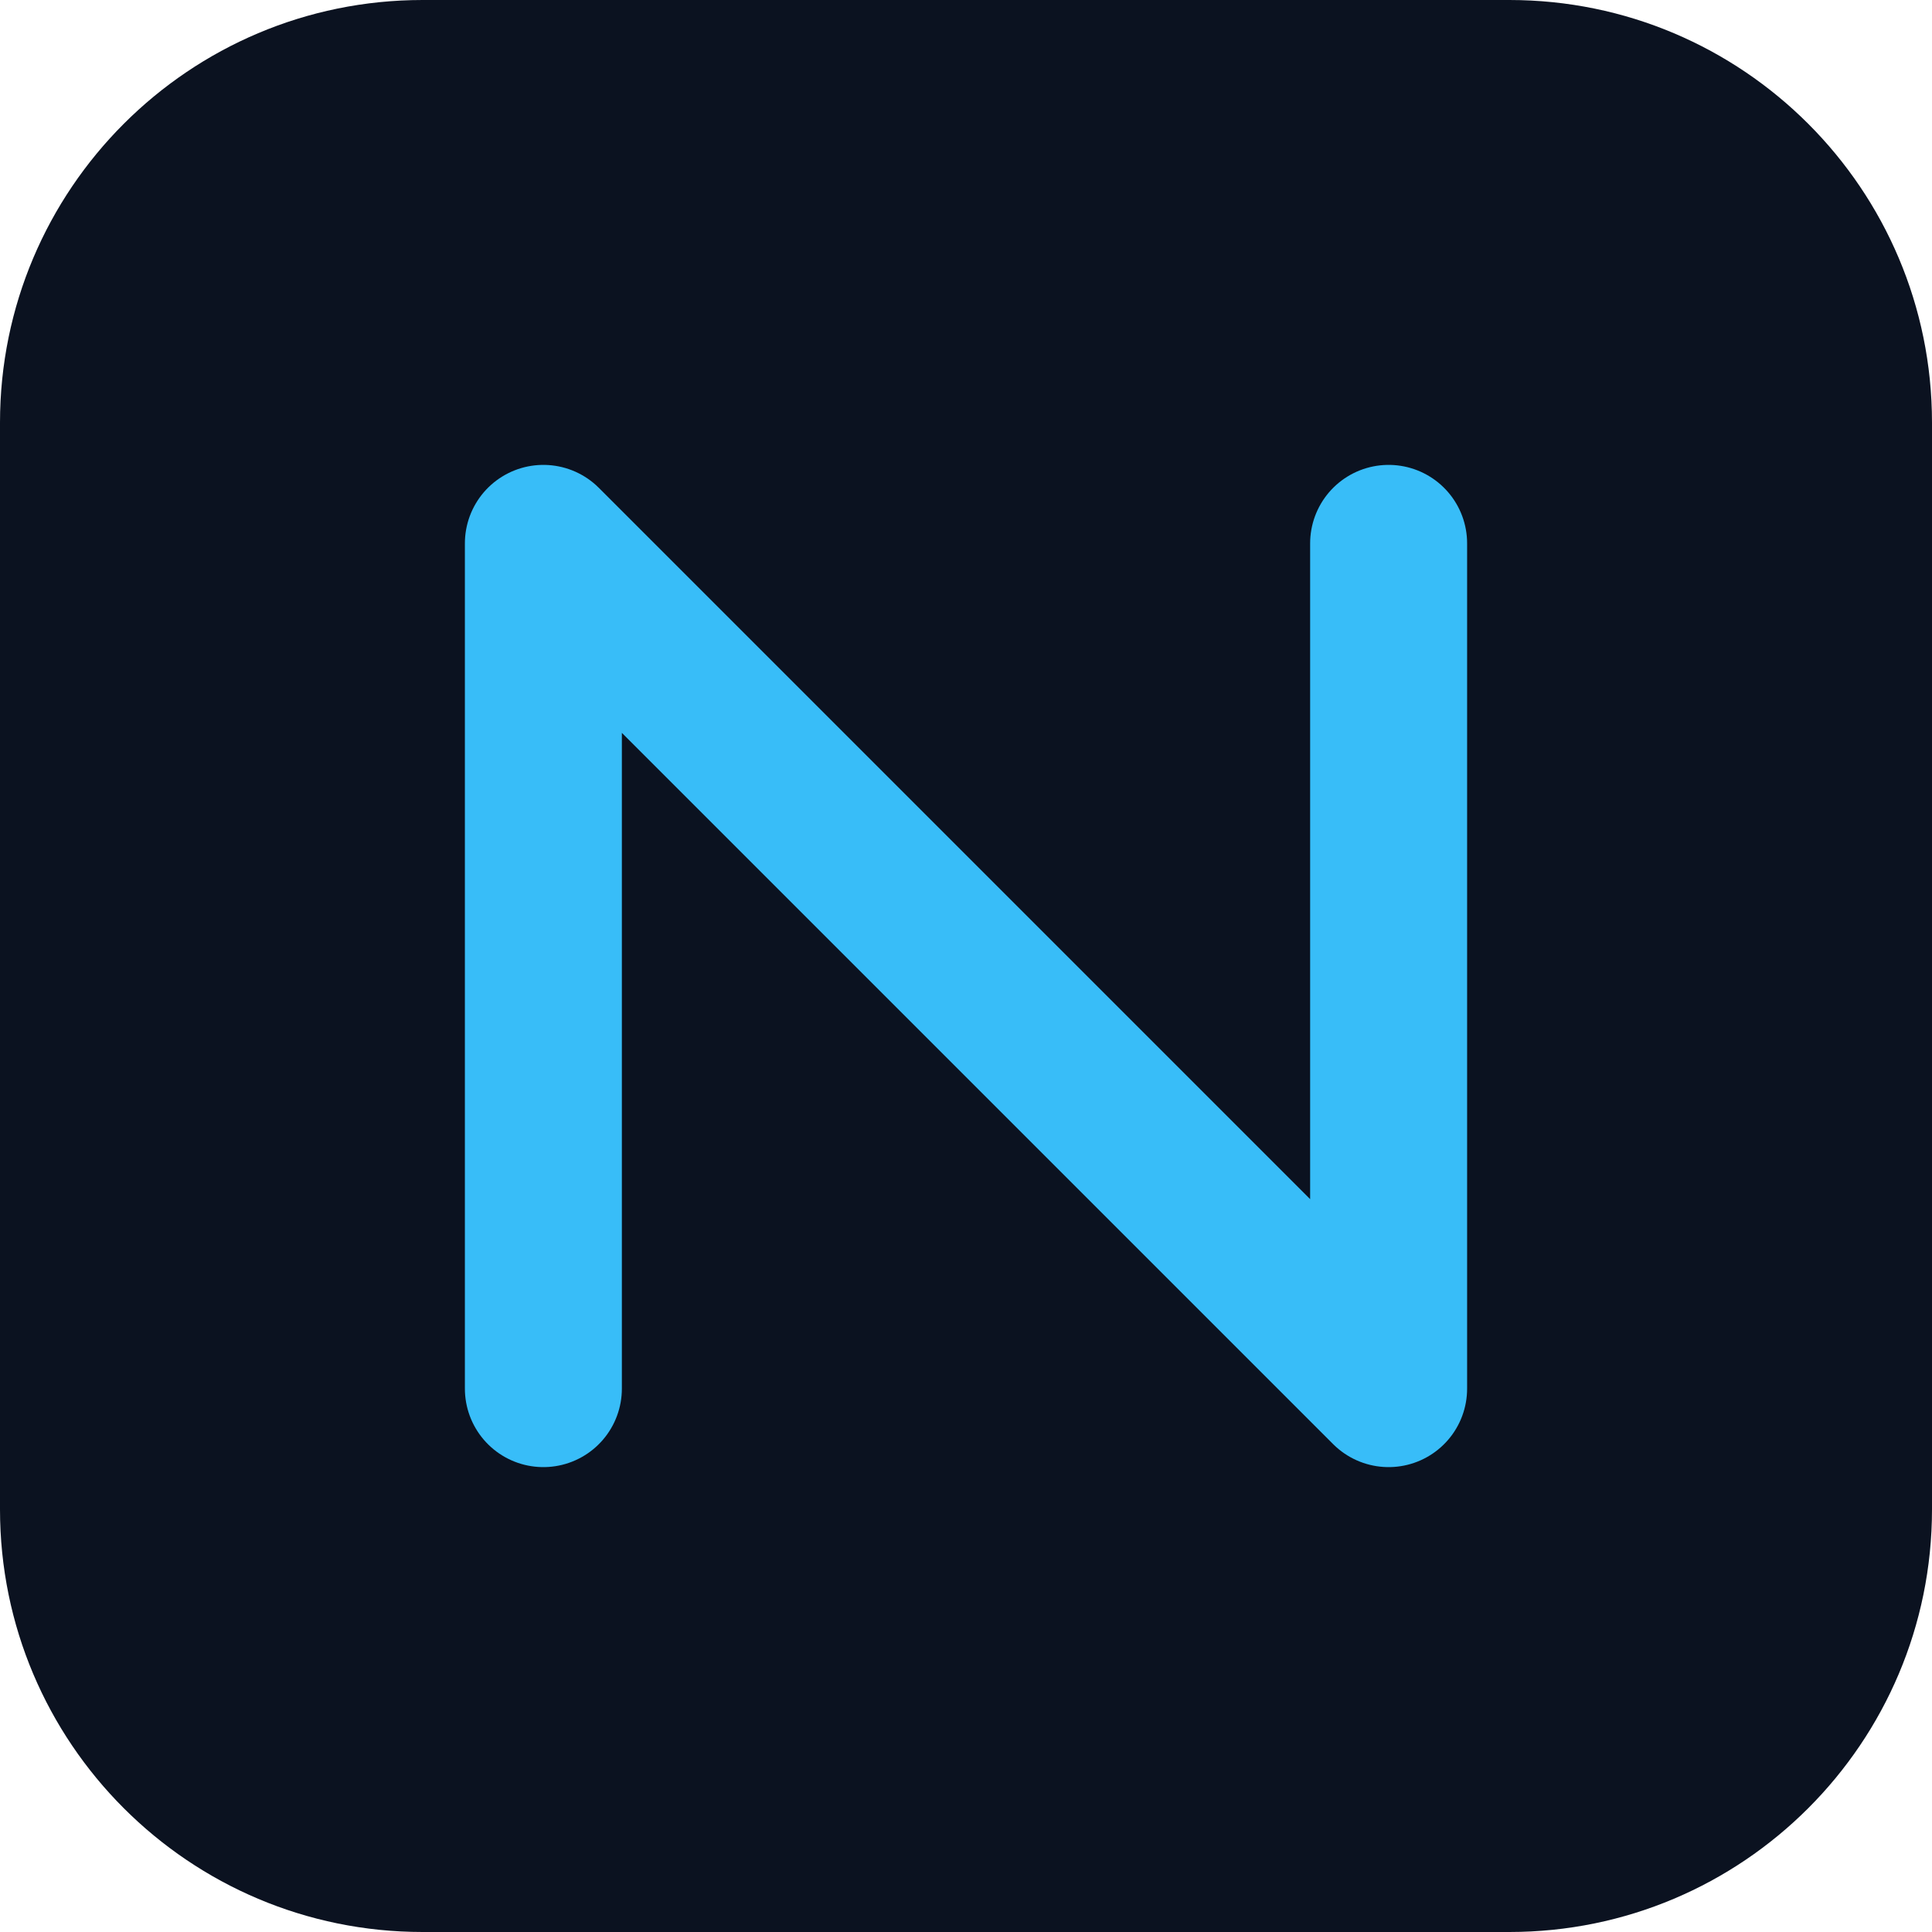
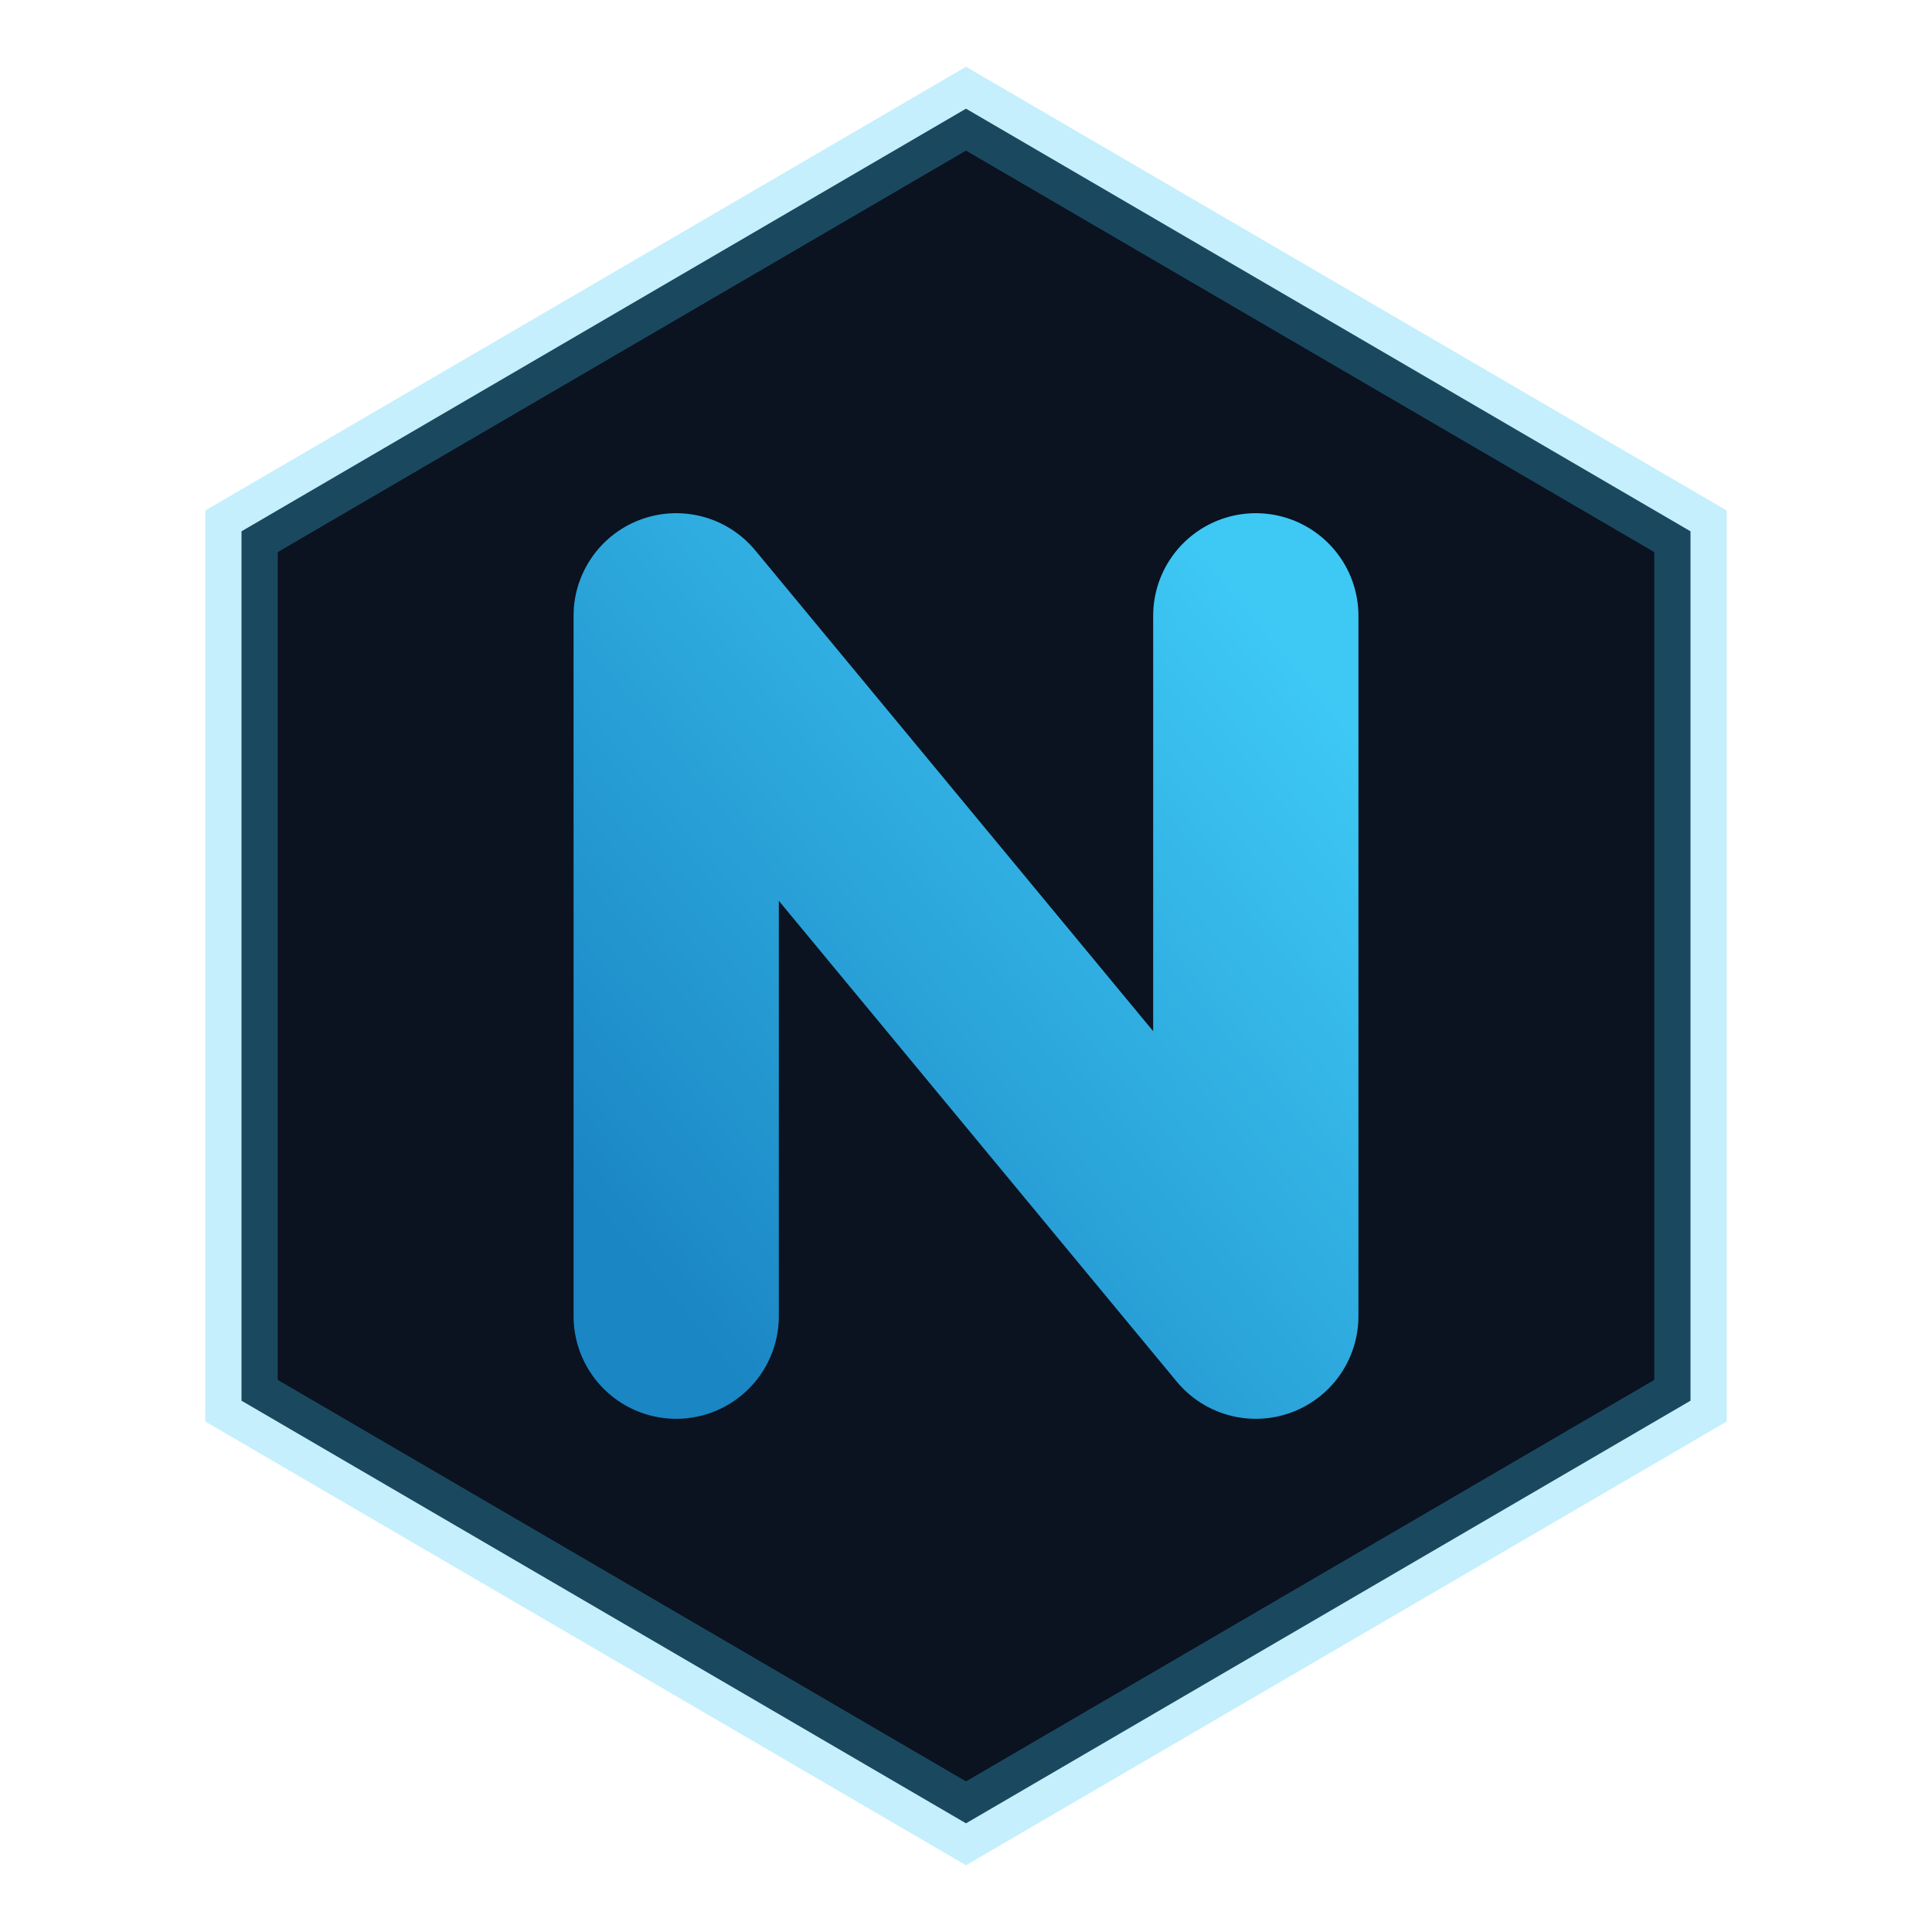
- <svg xmlns="http://www.w3.org/2000/svg" viewBox="0 0 32 32" role="img" aria-label="NEMOS">
-   <rect width="32" height="32" rx="7" fill="#0b1220" />
-   <path d="M9 23V9l14 14V9" stroke="#38bdf8" stroke-width="2.6" fill="none" stroke-linecap="round" stroke-linejoin="round" />
+ <svg xmlns="http://www.w3.org/2000/svg" viewBox="0 0 32 32" width="32" height="32" role="img" aria-label="NEMOS">
+   <defs>
+     <linearGradient id="fav-stroke" x1="0" y1="1" x2="1" y2="0">
+       <stop offset="0" stop-color="#1a86c4" />
+       <stop offset="1" stop-color="#3ec8f4" />
+     </linearGradient>
+   </defs>
+   <path d="M16 1.8 L28 8.8 V23.2 L16 30.2 L4 23.2 V8.8 Z" fill="#0b1220" stroke="#3ec8f4" stroke-opacity="0.30" stroke-width="1.2" />
+   <path d="M11.2 21.8 V10.2 L20.8 21.8 V10.2" fill="none" stroke="url(#fav-stroke)" stroke-width="3.4" stroke-linecap="round" stroke-linejoin="round" />
</svg>
